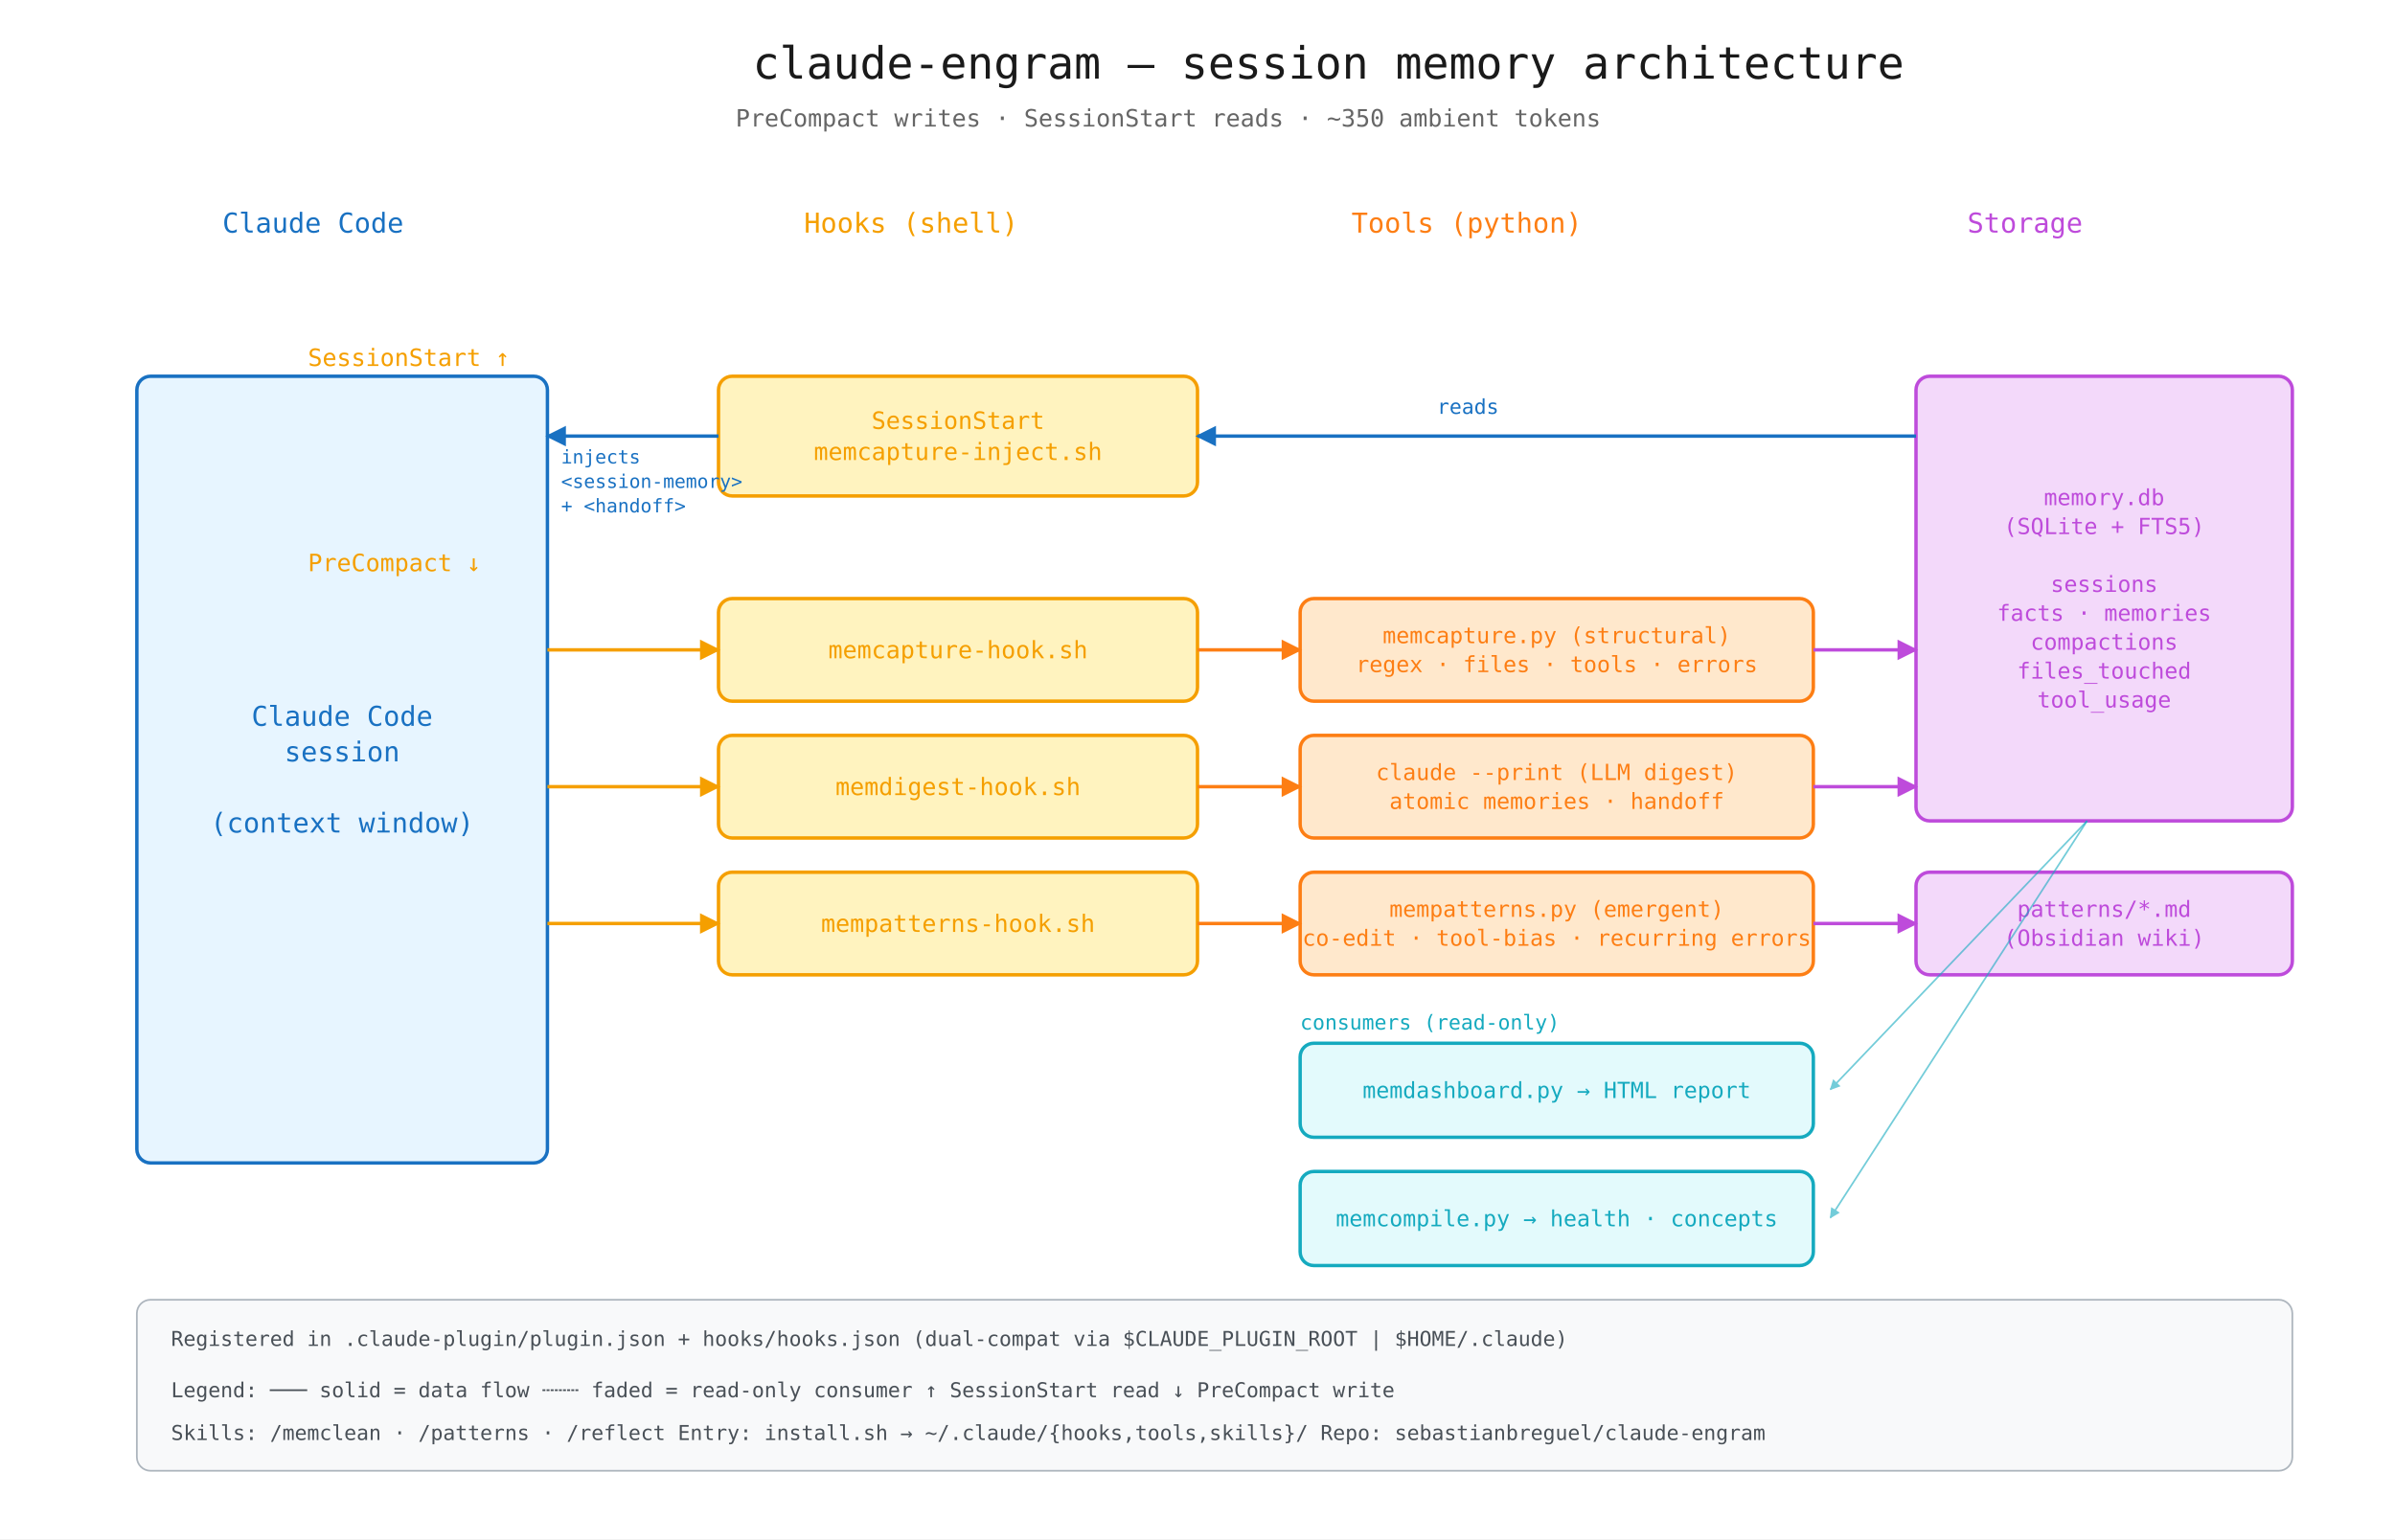
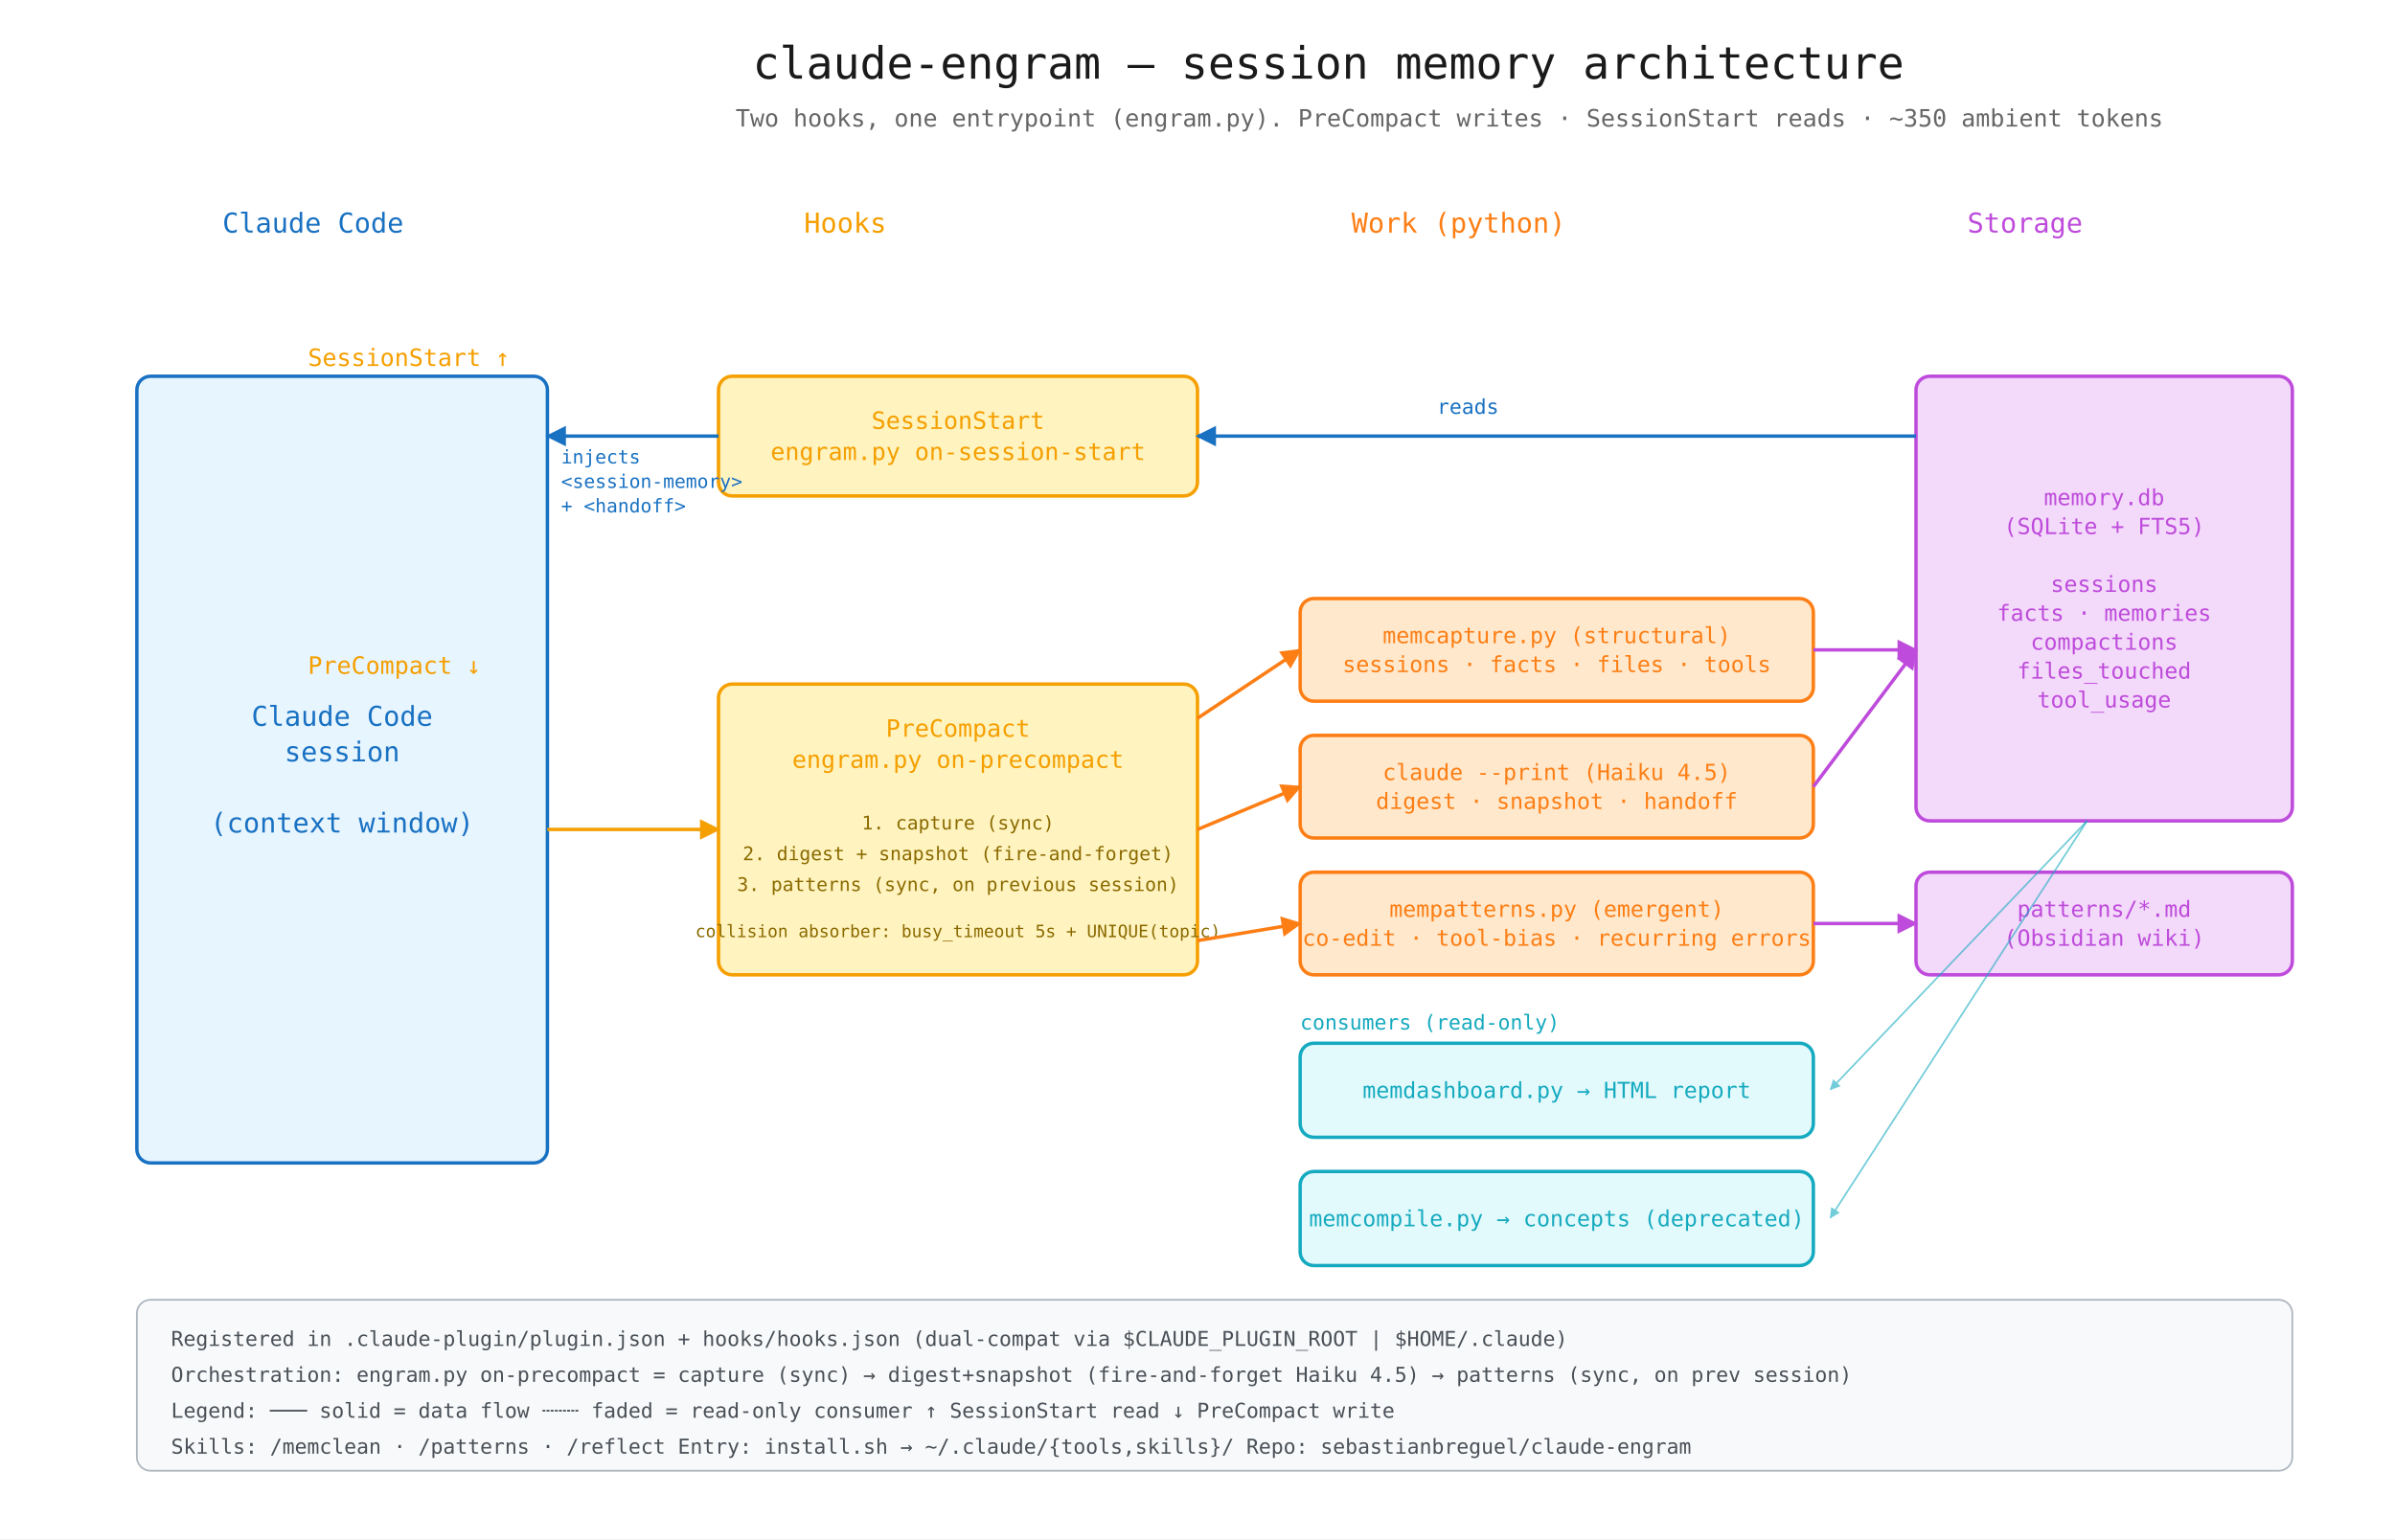
<svg xmlns="http://www.w3.org/2000/svg" viewBox="0 0 1400 900" font-family="Cascadia Code, Menlo, monospace">
  <defs>
    <marker id="arr" viewBox="0 0 10 10" refX="9" refY="5" markerWidth="6" markerHeight="6" orient="auto">
      <path d="M0,0 L10,5 L0,10 z" fill="context-stroke" />
    </marker>
  </defs>
  <rect width="1400" height="900" fill="#ffffff" />
  <rect x="80" y="220" width="240" height="460" rx="8" fill="#e7f5ff" stroke="#1971c2" stroke-width="2" />
-   <text x="200.0" y="424.4" font-size="16" fill="#1971c2" text-anchor="middle">Claude Code</text>
-   <text x="200.0" y="445.2" font-size="16" fill="#1971c2" text-anchor="middle">session</text>
-   <text x="200.0" y="466.0" font-size="16" fill="#1971c2" text-anchor="middle" />
-   <text x="200.0" y="486.8" font-size="16" fill="#1971c2" text-anchor="middle">(context window)</text>
+   <text x="200" y="424.4" font-size="16" fill="#1971c2" text-anchor="middle">Claude Code</text>
+   <text x="200" y="445.2" font-size="16" fill="#1971c2" text-anchor="middle">session</text>
+   <text x="200" y="486.8" font-size="16" fill="#1971c2" text-anchor="middle">(context window)</text>
  <rect x="420" y="220" width="280" height="70" rx="8" fill="#fff3bf" stroke="#f59f00" stroke-width="2" />
-   <text x="560.0" y="250.8" font-size="14" fill="#f59f00" text-anchor="middle">SessionStart</text>
-   <text x="560.0" y="269.0" font-size="14" fill="#f59f00" text-anchor="middle">memcapture-inject.sh</text>
-   <rect x="420" y="350" width="280" height="60" rx="8" fill="#fff3bf" stroke="#f59f00" stroke-width="2" />
-   <text x="560.0" y="384.9" font-size="14" fill="#f59f00" text-anchor="middle">memcapture-hook.sh</text>
-   <rect x="420" y="430" width="280" height="60" rx="8" fill="#fff3bf" stroke="#f59f00" stroke-width="2" />
-   <text x="560.0" y="464.9" font-size="14" fill="#f59f00" text-anchor="middle">memdigest-hook.sh</text>
-   <rect x="420" y="510" width="280" height="60" rx="8" fill="#fff3bf" stroke="#f59f00" stroke-width="2" />
-   <text x="560.0" y="544.9" font-size="14" fill="#f59f00" text-anchor="middle">mempatterns-hook.sh</text>
+   <text x="560" y="250.8" font-size="14" fill="#f59f00" text-anchor="middle">SessionStart</text>
+   <text x="560" y="269.0" font-size="14" fill="#f59f00" text-anchor="middle">engram.py on-session-start</text>
+   <rect x="420" y="400" width="280" height="170" rx="8" fill="#fff3bf" stroke="#f59f00" stroke-width="2" />
+   <text x="560" y="430.8" font-size="14" fill="#f59f00" text-anchor="middle">PreCompact</text>
+   <text x="560" y="449.0" font-size="14" fill="#f59f00" text-anchor="middle">engram.py on-precompact</text>
+   <text x="560" y="485" font-size="11" fill="#8a6a00" text-anchor="middle">1. capture     (sync)</text>
+   <text x="560" y="503" font-size="11" fill="#8a6a00" text-anchor="middle">2. digest + snapshot  (fire-and-forget)</text>
+   <text x="560" y="521" font-size="11" fill="#8a6a00" text-anchor="middle">3. patterns    (sync, on previous session)</text>
+   <text x="560" y="548" font-size="10" fill="#8a6a00" text-anchor="middle">collision absorber: busy_timeout 5s + UNIQUE(topic)</text>
  <rect x="760" y="350" width="300" height="60" rx="8" fill="#ffe8cc" stroke="#fd7e14" stroke-width="2" />
-   <text x="910.0" y="376.1" font-size="13" fill="#fd7e14" text-anchor="middle">memcapture.py  (structural)</text>
-   <text x="910.0" y="393.0" font-size="13" fill="#fd7e14" text-anchor="middle">regex · files · tools · errors</text>
+   <text x="910" y="376.1" font-size="13" fill="#fd7e14" text-anchor="middle">memcapture.py  (structural)</text>
+   <text x="910" y="393.0" font-size="13" fill="#fd7e14" text-anchor="middle">sessions · facts · files · tools</text>
  <rect x="760" y="430" width="300" height="60" rx="8" fill="#ffe8cc" stroke="#fd7e14" stroke-width="2" />
-   <text x="910.0" y="456.1" font-size="13" fill="#fd7e14" text-anchor="middle">claude --print  (LLM digest)</text>
-   <text x="910.0" y="473.0" font-size="13" fill="#fd7e14" text-anchor="middle">atomic memories · handoff</text>
+   <text x="910" y="456.1" font-size="13" fill="#fd7e14" text-anchor="middle">claude --print  (Haiku 4.5)</text>
+   <text x="910" y="473.0" font-size="13" fill="#fd7e14" text-anchor="middle">digest · snapshot · handoff</text>
  <rect x="760" y="510" width="300" height="60" rx="8" fill="#ffe8cc" stroke="#fd7e14" stroke-width="2" />
-   <text x="910.0" y="536.1" font-size="13" fill="#fd7e14" text-anchor="middle">mempatterns.py  (emergent)</text>
-   <text x="910.0" y="553.0" font-size="13" fill="#fd7e14" text-anchor="middle">co-edit · tool-bias · recurring errors</text>
+   <text x="910" y="536.1" font-size="13" fill="#fd7e14" text-anchor="middle">mempatterns.py  (emergent)</text>
+   <text x="910" y="553.0" font-size="13" fill="#fd7e14" text-anchor="middle">co-edit · tool-bias · recurring errors</text>
  <rect x="1120" y="220" width="220" height="260" rx="8" fill="#f3d9fa" stroke="#be4bdb" stroke-width="2" />
-   <text x="1230.0" y="295.4" font-size="13" fill="#be4bdb" text-anchor="middle">memory.db</text>
-   <text x="1230.0" y="312.3" font-size="13" fill="#be4bdb" text-anchor="middle">(SQLite + FTS5)</text>
-   <text x="1230.0" y="329.2" font-size="13" fill="#be4bdb" text-anchor="middle" />
-   <text x="1230.0" y="346.1" font-size="13" fill="#be4bdb" text-anchor="middle">sessions</text>
-   <text x="1230.0" y="363.0" font-size="13" fill="#be4bdb" text-anchor="middle">facts · memories</text>
-   <text x="1230.0" y="379.9" font-size="13" fill="#be4bdb" text-anchor="middle">compactions</text>
-   <text x="1230.0" y="396.8" font-size="13" fill="#be4bdb" text-anchor="middle">files_touched</text>
-   <text x="1230.0" y="413.7" font-size="13" fill="#be4bdb" text-anchor="middle">tool_usage</text>
+   <text x="1230" y="295.4" font-size="13" fill="#be4bdb" text-anchor="middle">memory.db</text>
+   <text x="1230" y="312.3" font-size="13" fill="#be4bdb" text-anchor="middle">(SQLite + FTS5)</text>
+   <text x="1230" y="346.1" font-size="13" fill="#be4bdb" text-anchor="middle">sessions</text>
+   <text x="1230" y="363.0" font-size="13" fill="#be4bdb" text-anchor="middle">facts · memories</text>
+   <text x="1230" y="379.9" font-size="13" fill="#be4bdb" text-anchor="middle">compactions</text>
+   <text x="1230" y="396.8" font-size="13" fill="#be4bdb" text-anchor="middle">files_touched</text>
+   <text x="1230" y="413.7" font-size="13" fill="#be4bdb" text-anchor="middle">tool_usage</text>
  <rect x="1120" y="510" width="220" height="60" rx="8" fill="#f3d9fa" stroke="#be4bdb" stroke-width="2" />
-   <text x="1230.0" y="536.1" font-size="13" fill="#be4bdb" text-anchor="middle">patterns/*.md</text>
-   <text x="1230.0" y="553.0" font-size="13" fill="#be4bdb" text-anchor="middle">(Obsidian wiki)</text>
+   <text x="1230" y="536.1" font-size="13" fill="#be4bdb" text-anchor="middle">patterns/*.md</text>
+   <text x="1230" y="553.0" font-size="13" fill="#be4bdb" text-anchor="middle">(Obsidian wiki)</text>
  <rect x="760" y="610" width="300" height="55" rx="8" fill="#e3fafc" stroke="#15aabf" stroke-width="2" />
-   <text x="910.0" y="642.05" font-size="13" fill="#15aabf" text-anchor="middle">memdashboard.py  →  HTML report</text>
+   <text x="910" y="642.05" font-size="13" fill="#15aabf" text-anchor="middle">memdashboard.py  →  HTML report</text>
  <rect x="760" y="685" width="300" height="55" rx="8" fill="#e3fafc" stroke="#15aabf" stroke-width="2" />
-   <text x="910.0" y="717.05" font-size="13" fill="#15aabf" text-anchor="middle">memcompile.py  →  health · concepts</text>
+   <text x="910" y="717.05" font-size="13" fill="#15aabf" text-anchor="middle">memcompile.py  →  concepts (deprecated)</text>
  <rect x="80" y="760" width="1260" height="100" rx="8" fill="#f8f9fa" stroke="#adb5bd" stroke-width="1" />
  <line x1="1120" y1="255" x2="700" y2="255" stroke="#1971c2" stroke-width="2" opacity="1.0" marker-end="url(#arr)" />
  <line x1="420" y1="255" x2="320" y2="255" stroke="#1971c2" stroke-width="2" opacity="1.0" marker-end="url(#arr)" />
-   <line x1="320" y1="380" x2="420" y2="380" stroke="#f59f00" stroke-width="2" opacity="1.0" marker-end="url(#arr)" />
-   <line x1="320" y1="460" x2="420" y2="460" stroke="#f59f00" stroke-width="2" opacity="1.0" marker-end="url(#arr)" />
-   <line x1="320" y1="540" x2="420" y2="540" stroke="#f59f00" stroke-width="2" opacity="1.0" marker-end="url(#arr)" />
-   <line x1="700" y1="380" x2="760" y2="380" stroke="#fd7e14" stroke-width="2" opacity="1.0" marker-end="url(#arr)" />
-   <line x1="700" y1="460" x2="760" y2="460" stroke="#fd7e14" stroke-width="2" opacity="1.0" marker-end="url(#arr)" />
-   <line x1="700" y1="540" x2="760" y2="540" stroke="#fd7e14" stroke-width="2" opacity="1.0" marker-end="url(#arr)" />
+   <line x1="320" y1="485" x2="420" y2="485" stroke="#f59f00" stroke-width="2" opacity="1.0" marker-end="url(#arr)" />
+   <line x1="700" y1="420" x2="760" y2="380" stroke="#fd7e14" stroke-width="2" opacity="1.0" marker-end="url(#arr)" />
+   <line x1="700" y1="485" x2="760" y2="460" stroke="#fd7e14" stroke-width="2" opacity="1.0" marker-end="url(#arr)" />
+   <line x1="700" y1="550" x2="760" y2="540" stroke="#fd7e14" stroke-width="2" opacity="1.0" marker-end="url(#arr)" />
  <line x1="1060" y1="380" x2="1120" y2="380" stroke="#be4bdb" stroke-width="2" opacity="1.0" marker-end="url(#arr)" />
-   <line x1="1060" y1="460" x2="1120" y2="460" stroke="#be4bdb" stroke-width="2" opacity="1.0" marker-end="url(#arr)" />
+   <line x1="1060" y1="460" x2="1120" y2="380" stroke="#be4bdb" stroke-width="2" opacity="1.0" marker-end="url(#arr)" />
  <line x1="1060" y1="540" x2="1120" y2="540" stroke="#be4bdb" stroke-width="2" opacity="1.0" marker-end="url(#arr)" />
  <line x1="1220" y1="480" x2="1070" y2="637" stroke="#15aabf" stroke-width="1" opacity="0.6" marker-end="url(#arr)" />
  <line x1="1220" y1="480" x2="1070" y2="712" stroke="#15aabf" stroke-width="1" opacity="0.6" marker-end="url(#arr)" />
  <text x="440" y="46.0" font-size="26" fill="#1a1a1a">claude-engram — session memory architecture</text>
-   <text x="430" y="74.0" font-size="14" fill="#666666">PreCompact writes · SessionStart reads · ~350 ambient tokens</text>
+   <text x="430" y="74.0" font-size="14" fill="#666666">Two hooks, one entrypoint (engram.py). PreCompact writes · SessionStart reads · ~350 ambient tokens</text>
  <text x="130" y="136.0" font-size="16" fill="#1971c2">Claude Code</text>
-   <text x="470" y="136.0" font-size="16" fill="#f59f00">Hooks (shell)</text>
-   <text x="790" y="136.0" font-size="16" fill="#fd7e14">Tools (python)</text>
+   <text x="470" y="136.0" font-size="16" fill="#f59f00">Hooks</text>
+   <text x="790" y="136.0" font-size="16" fill="#fd7e14">Work (python)</text>
  <text x="1150" y="136.0" font-size="16" fill="#be4bdb">Storage</text>
-   <text x="180" y="334.0" font-size="14" fill="#f59f00">PreCompact ↓</text>
+   <text x="180" y="394.0" font-size="14" fill="#f59f00">PreCompact ↓</text>
  <text x="180" y="214.0" font-size="14" fill="#f59f00">SessionStart ↑</text>
  <text x="760" y="602.0" font-size="12" fill="#15aabf">consumers (read-only)</text>
  <text x="840" y="242.0" font-size="12" fill="#1971c2">reads</text>
  <text x="328" y="271.0" font-size="11" fill="#1971c2">injects</text>
  <text x="328" y="285.3" font-size="11" fill="#1971c2">&lt;session-memory&gt;</text>
  <text x="328" y="299.6" font-size="11" fill="#1971c2">+ &lt;handoff&gt;</text>
  <text x="100" y="787.0" font-size="12" fill="#495057">Registered in .claude-plugin/plugin.json + hooks/hooks.json  (dual-compat via $CLAUDE_PLUGIN_ROOT | $HOME/.claude)</text>
-   <text x="100" y="817.0" font-size="12" fill="#495057">Legend:  ─── solid = data flow    ┄┄┄ faded = read-only consumer    ↑ SessionStart read    ↓ PreCompact write</text>
-   <text x="100" y="842.0" font-size="12" fill="#495057">Skills:  /memclean · /patterns · /reflect     Entry:  install.sh → ~/.claude/{hooks,tools,skills}/     Repo:  sebastianbreguel/claude-engram</text>
+   <text x="100" y="808.0" font-size="12" fill="#495057">Orchestration: engram.py on-precompact = capture (sync) → digest+snapshot (fire-and-forget Haiku 4.5) → patterns (sync, on prev session)</text>
+   <text x="100" y="829.0" font-size="12" fill="#495057">Legend:  ─── solid = data flow    ┄┄┄ faded = read-only consumer    ↑ SessionStart read    ↓ PreCompact write</text>
+   <text x="100" y="850.0" font-size="12" fill="#495057">Skills:  /memclean · /patterns · /reflect     Entry:  install.sh → ~/.claude/{tools,skills}/     Repo:  sebastianbreguel/claude-engram</text>
</svg>
